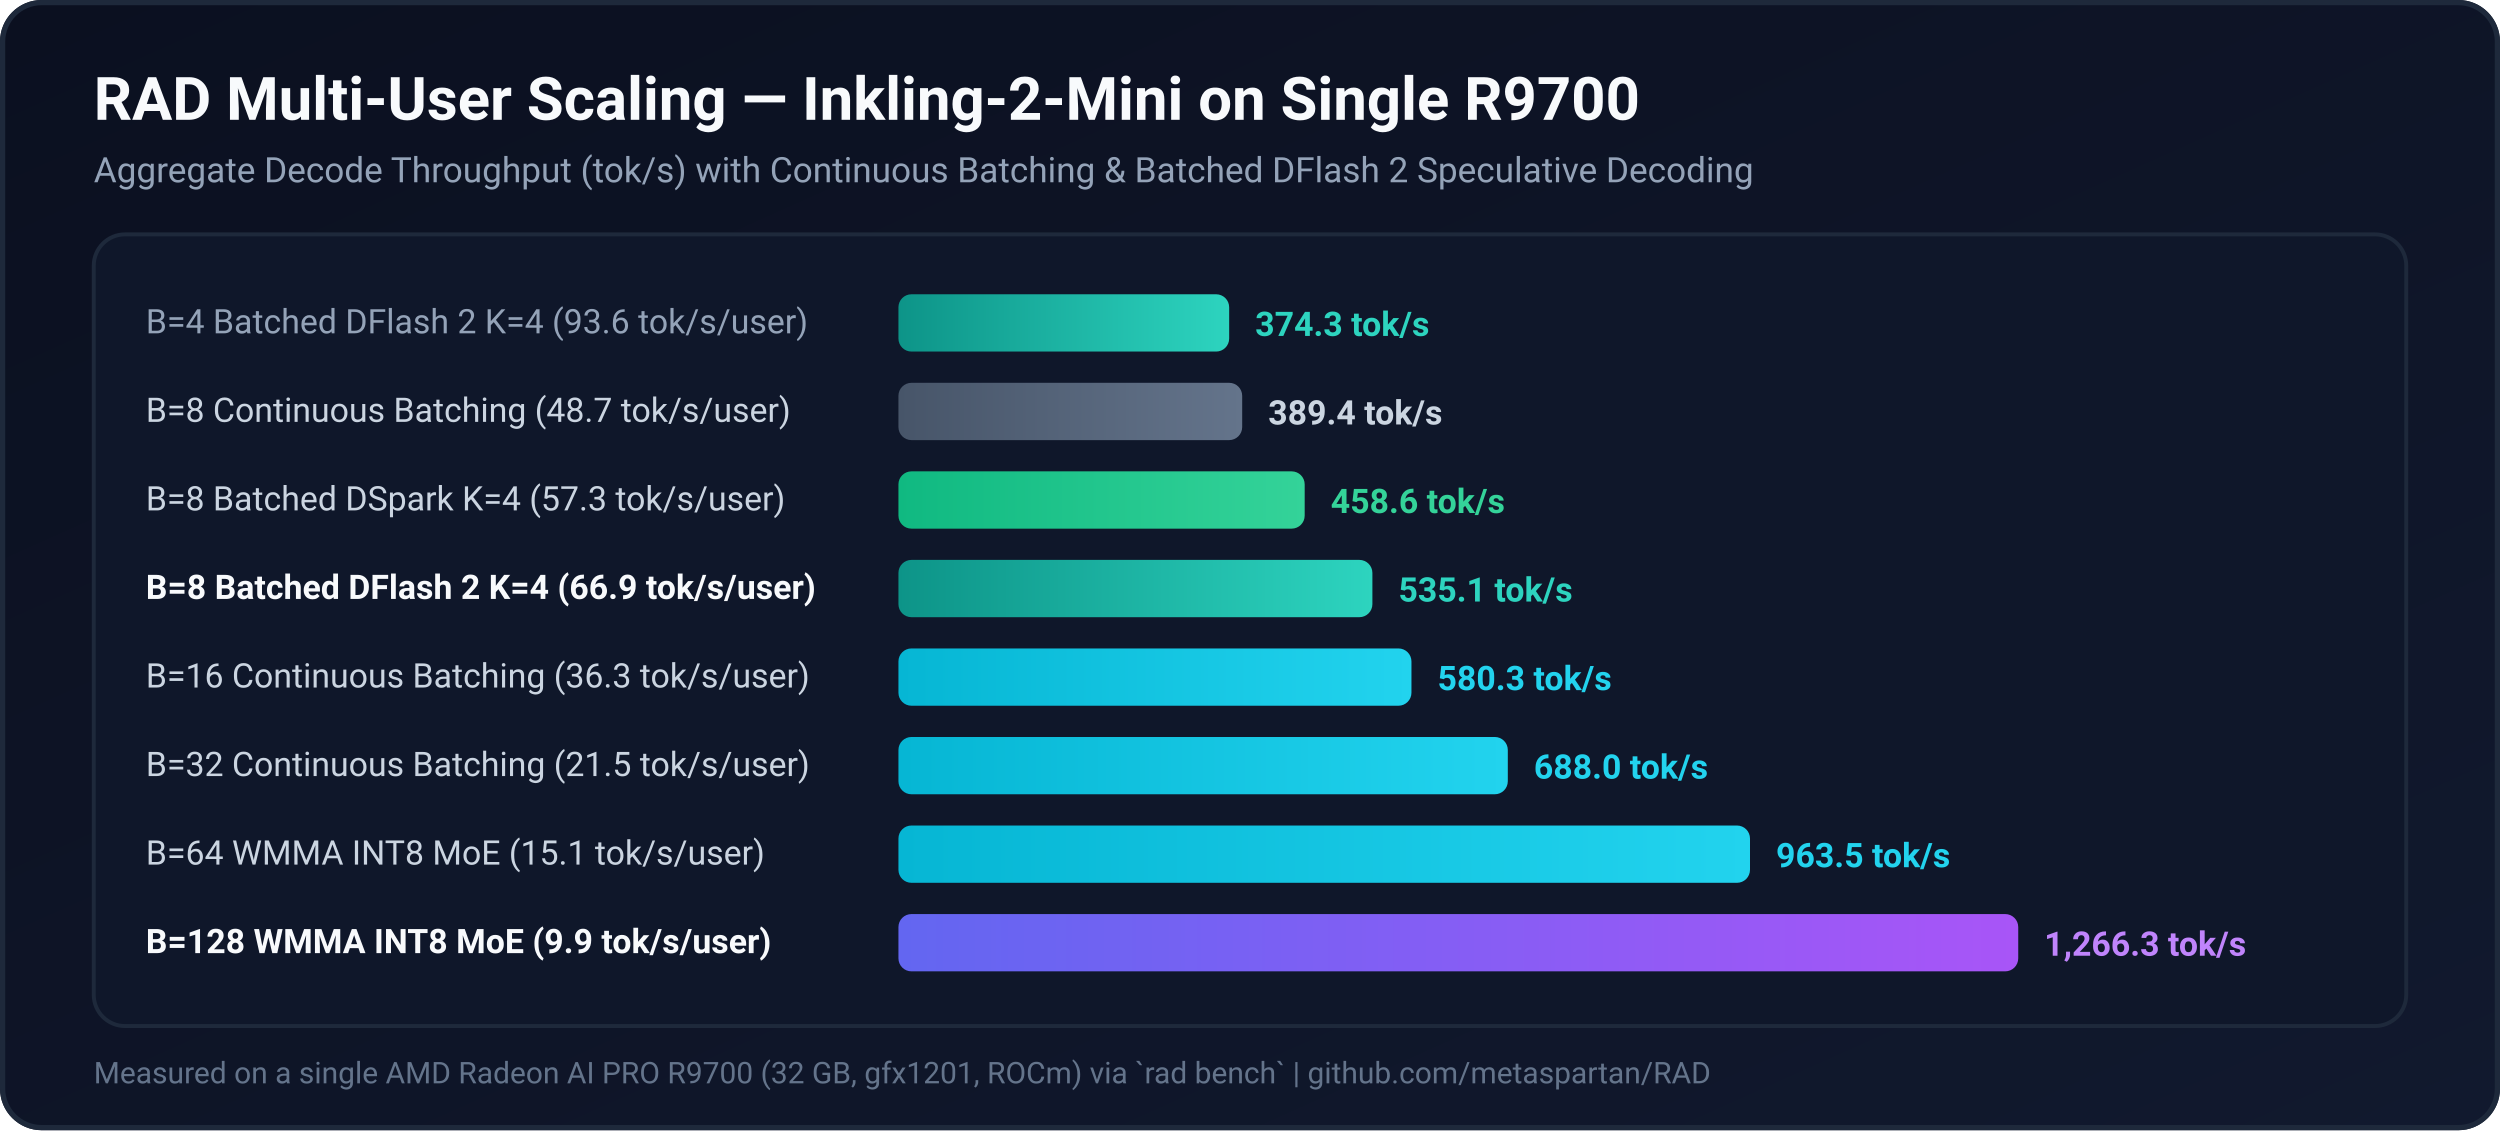
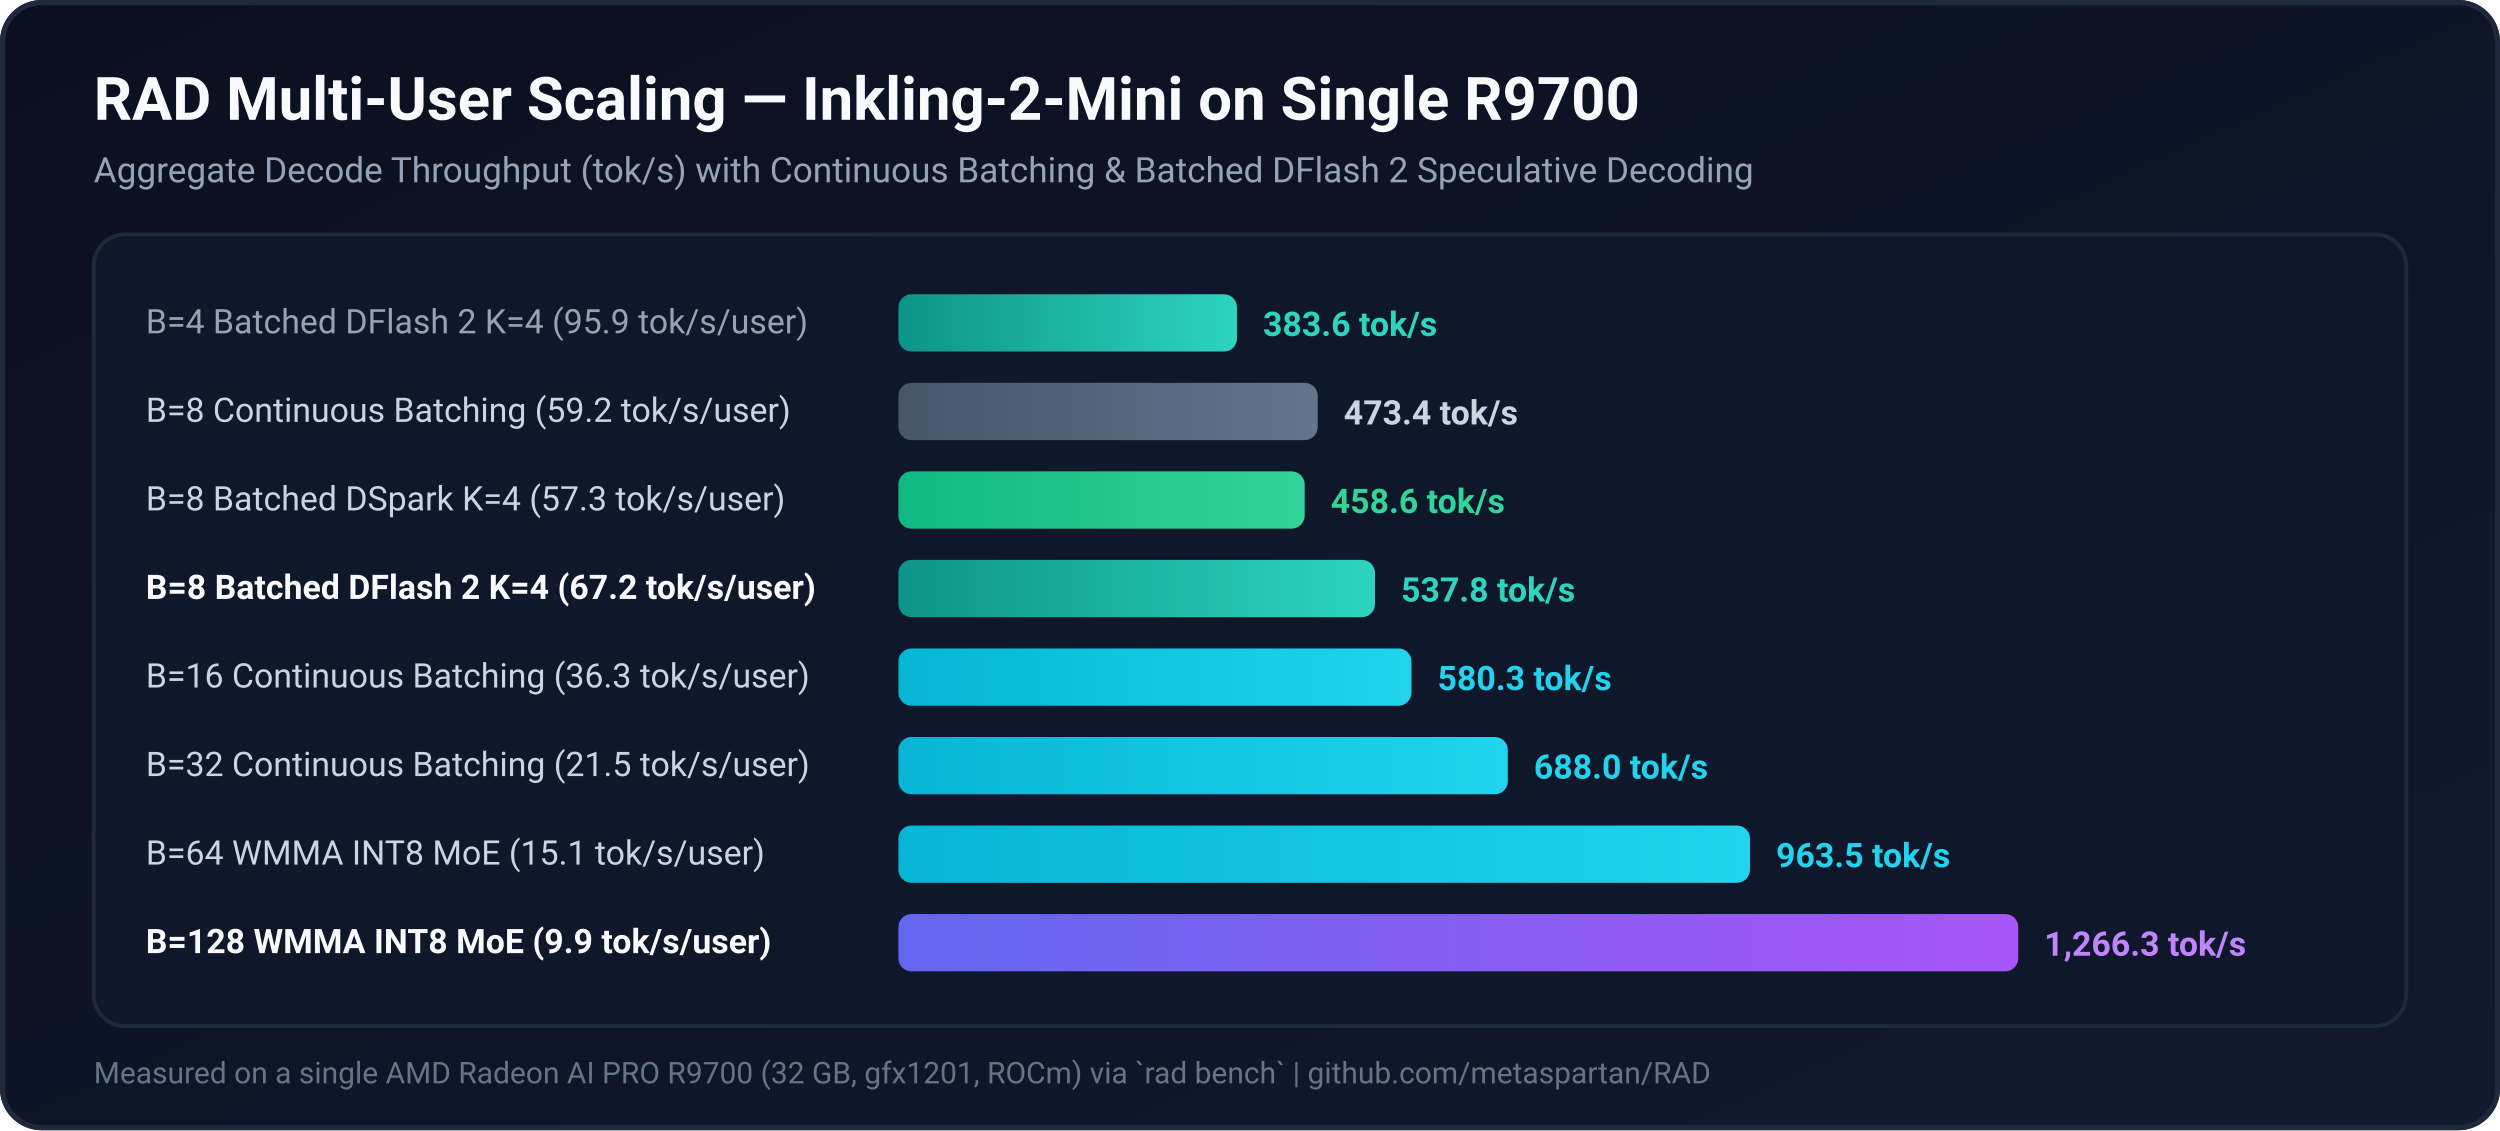
<svg xmlns="http://www.w3.org/2000/svg" viewBox="0 0 960 434" width="960" height="434">
  <defs>
    <linearGradient id="bg" x1="0" y1="0" x2="1" y2="1">
      <stop offset="0%" stop-color="#0b1020" />
      <stop offset="100%" stop-color="#11192e" />
    </linearGradient>
    <linearGradient id="greenGrad" x1="0" y1="0" x2="1" y2="0">
      <stop offset="0%" stop-color="#10b981" />
      <stop offset="100%" stop-color="#34d399" />
    </linearGradient>
    <linearGradient id="tealGrad" x1="0" y1="0" x2="1" y2="0">
      <stop offset="0%" stop-color="#0d9488" />
      <stop offset="100%" stop-color="#2dd4bf" />
    </linearGradient>
    <linearGradient id="cyanGrad" x1="0" y1="0" x2="1" y2="0">
      <stop offset="0%" stop-color="#06b6d4" />
      <stop offset="100%" stop-color="#22d3ee" />
    </linearGradient>
    <linearGradient id="purpleGrad" x1="0" y1="0" x2="1" y2="0">
      <stop offset="0%" stop-color="#6366f1" />
      <stop offset="100%" stop-color="#a855f7" />
    </linearGradient>
    <linearGradient id="slateGrad" x1="0" y1="0" x2="1" y2="0">
      <stop offset="0%" stop-color="#475569" />
      <stop offset="100%" stop-color="#64748b" />
    </linearGradient>
  </defs>
  <rect width="960" height="434" rx="16" fill="url(#bg)" />
  <rect x="1" y="1" width="958" height="432" rx="15" fill="none" stroke="#1e293b" stroke-width="2" />
  <text x="36" y="46" font-family="system-ui, -apple-system, Segoe UI, Roboto, sans-serif" font-size="23" font-weight="700" fill="#f8fafc">RAD Multi-User Scaling — Inkling-2-Mini on Single R9700</text>
  <text x="36" y="70" font-family="system-ui, -apple-system, Segoe UI, Roboto, sans-serif" font-size="13.5" fill="#94a3b8">Aggregate Decode Throughput (tok/s) with Continuous Batching &amp; Batched DFlash 2 Speculative Decoding</text>
  <rect x="36" y="90" width="888" height="304" rx="12" fill="#0f172a" stroke="#1e293b" stroke-width="1.5" />
-   <text x="56" y="128" font-family="system-ui, -apple-system, Segoe UI, Roboto, sans-serif" font-size="13" fill="#94a3b8">B=4 Batched DFlash 2 K=4 (93.6 tok/s/user)</text>
-   <rect x="345" y="113" width="127" height="22" rx="5" fill="url(#tealGrad)" />
-   <text x="482" y="129" font-family="system-ui, -apple-system, Segoe UI, Roboto, sans-serif" font-size="13" font-weight="700" fill="#2dd4bf">374.3 tok/s</text>
-   <text x="56" y="162" font-family="system-ui, -apple-system, Segoe UI, Roboto, sans-serif" font-size="13" fill="#cbd5e1">B=8 Continuous Batching (48.7 tok/s/user)</text>
-   <rect x="345" y="147" width="132" height="22" rx="5" fill="url(#slateGrad)" />
-   <text x="487" y="163" font-family="system-ui, -apple-system, Segoe UI, Roboto, sans-serif" font-size="13" font-weight="700" fill="#cbd5e1">389.4 tok/s</text>
+   <text x="56" y="128" font-family="system-ui, -apple-system, Segoe UI, Roboto, sans-serif" font-size="13" fill="#94a3b8">B=4 Batched DFlash 2 K=4 (95.9 tok/s/user)</text>
+   <rect x="345" y="113" width="130" height="22" rx="5" fill="url(#tealGrad)" />
+   <text x="485" y="129" font-family="system-ui, -apple-system, Segoe UI, Roboto, sans-serif" font-size="13" font-weight="700" fill="#2dd4bf">383.6 tok/s</text>
+   <text x="56" y="162" font-family="system-ui, -apple-system, Segoe UI, Roboto, sans-serif" font-size="13" fill="#cbd5e1">B=8 Continuous Batching (59.2 tok/s/user)</text>
+   <rect x="345" y="147" width="161" height="22" rx="5" fill="url(#slateGrad)" />
+   <text x="516" y="163" font-family="system-ui, -apple-system, Segoe UI, Roboto, sans-serif" font-size="13" font-weight="700" fill="#cbd5e1">473.4 tok/s</text>
  <text x="56" y="196" font-family="system-ui, -apple-system, Segoe UI, Roboto, sans-serif" font-size="13" fill="#cbd5e1">B=8 Batched DSpark K=4 (57.3 tok/s/user)</text>
  <rect x="345" y="181" width="156" height="22" rx="5" fill="url(#greenGrad)" />
  <text x="511" y="197" font-family="system-ui, -apple-system, Segoe UI, Roboto, sans-serif" font-size="13" font-weight="700" fill="#34d399">458.6 tok/s</text>
-   <text x="56" y="230" font-family="system-ui, -apple-system, Segoe UI, Roboto, sans-serif" font-size="13" font-weight="700" fill="#f8fafc">B=8 Batched DFlash 2 K=4 (66.9 tok/s/user)</text>
-   <rect x="345" y="215" width="182" height="22" rx="5" fill="url(#tealGrad)" />
-   <text x="537" y="231" font-family="system-ui, -apple-system, Segoe UI, Roboto, sans-serif" font-size="13" font-weight="700" fill="#2dd4bf">535.1 tok/s</text>
+   <text x="56" y="230" font-family="system-ui, -apple-system, Segoe UI, Roboto, sans-serif" font-size="13" font-weight="700" fill="#f8fafc">B=8 Batched DFlash 2 K=4 (67.2 tok/s/user)</text>
+   <rect x="345" y="215" width="183" height="22" rx="5" fill="url(#tealGrad)" />
+   <text x="538" y="231" font-family="system-ui, -apple-system, Segoe UI, Roboto, sans-serif" font-size="13" font-weight="700" fill="#2dd4bf">537.8 tok/s</text>
  <text x="56" y="264" font-family="system-ui, -apple-system, Segoe UI, Roboto, sans-serif" font-size="13" fill="#cbd5e1">B=16 Continuous Batching (36.3 tok/s/user)</text>
  <rect x="345" y="249" width="197" height="22" rx="5" fill="url(#cyanGrad)" />
  <text x="552" y="265" font-family="system-ui, -apple-system, Segoe UI, Roboto, sans-serif" font-size="13" font-weight="700" fill="#22d3ee">580.3 tok/s</text>
  <text x="56" y="298" font-family="system-ui, -apple-system, Segoe UI, Roboto, sans-serif" font-size="13" fill="#cbd5e1">B=32 Continuous Batching (21.5 tok/s/user)</text>
  <rect x="345" y="283" width="234" height="22" rx="5" fill="url(#cyanGrad)" />
  <text x="589" y="299" font-family="system-ui, -apple-system, Segoe UI, Roboto, sans-serif" font-size="13" font-weight="700" fill="#22d3ee">688.0 tok/s</text>
  <text x="56" y="332" font-family="system-ui, -apple-system, Segoe UI, Roboto, sans-serif" font-size="13" fill="#cbd5e1">B=64 WMMA INT8 MoE (15.1 tok/s/user)</text>
  <rect x="345" y="317" width="327" height="22" rx="5" fill="url(#cyanGrad)" />
  <text x="682" y="333" font-family="system-ui, -apple-system, Segoe UI, Roboto, sans-serif" font-size="13" font-weight="700" fill="#22d3ee">963.5 tok/s</text>
  <text x="56" y="366" font-family="system-ui, -apple-system, Segoe UI, Roboto, sans-serif" font-size="13" font-weight="700" fill="#f8fafc">B=128 WMMA INT8 MoE (9.9 tok/s/user)</text>
  <rect x="345" y="351" width="430" height="22" rx="5" fill="url(#purpleGrad)" />
  <text x="785" y="367" font-family="system-ui, -apple-system, Segoe UI, Roboto, sans-serif" font-size="13" font-weight="700" fill="#c084fc">1,266.3 tok/s</text>
  <text x="36" y="416" font-family="system-ui, -apple-system, Segoe UI, Roboto, sans-serif" font-size="11.5" fill="#64748b">Measured on a single AMD Radeon AI PRO R9700 (32 GB, gfx1201, ROCm) via `rad bench` | github.com/metaspartan/RAD</text>
</svg>
